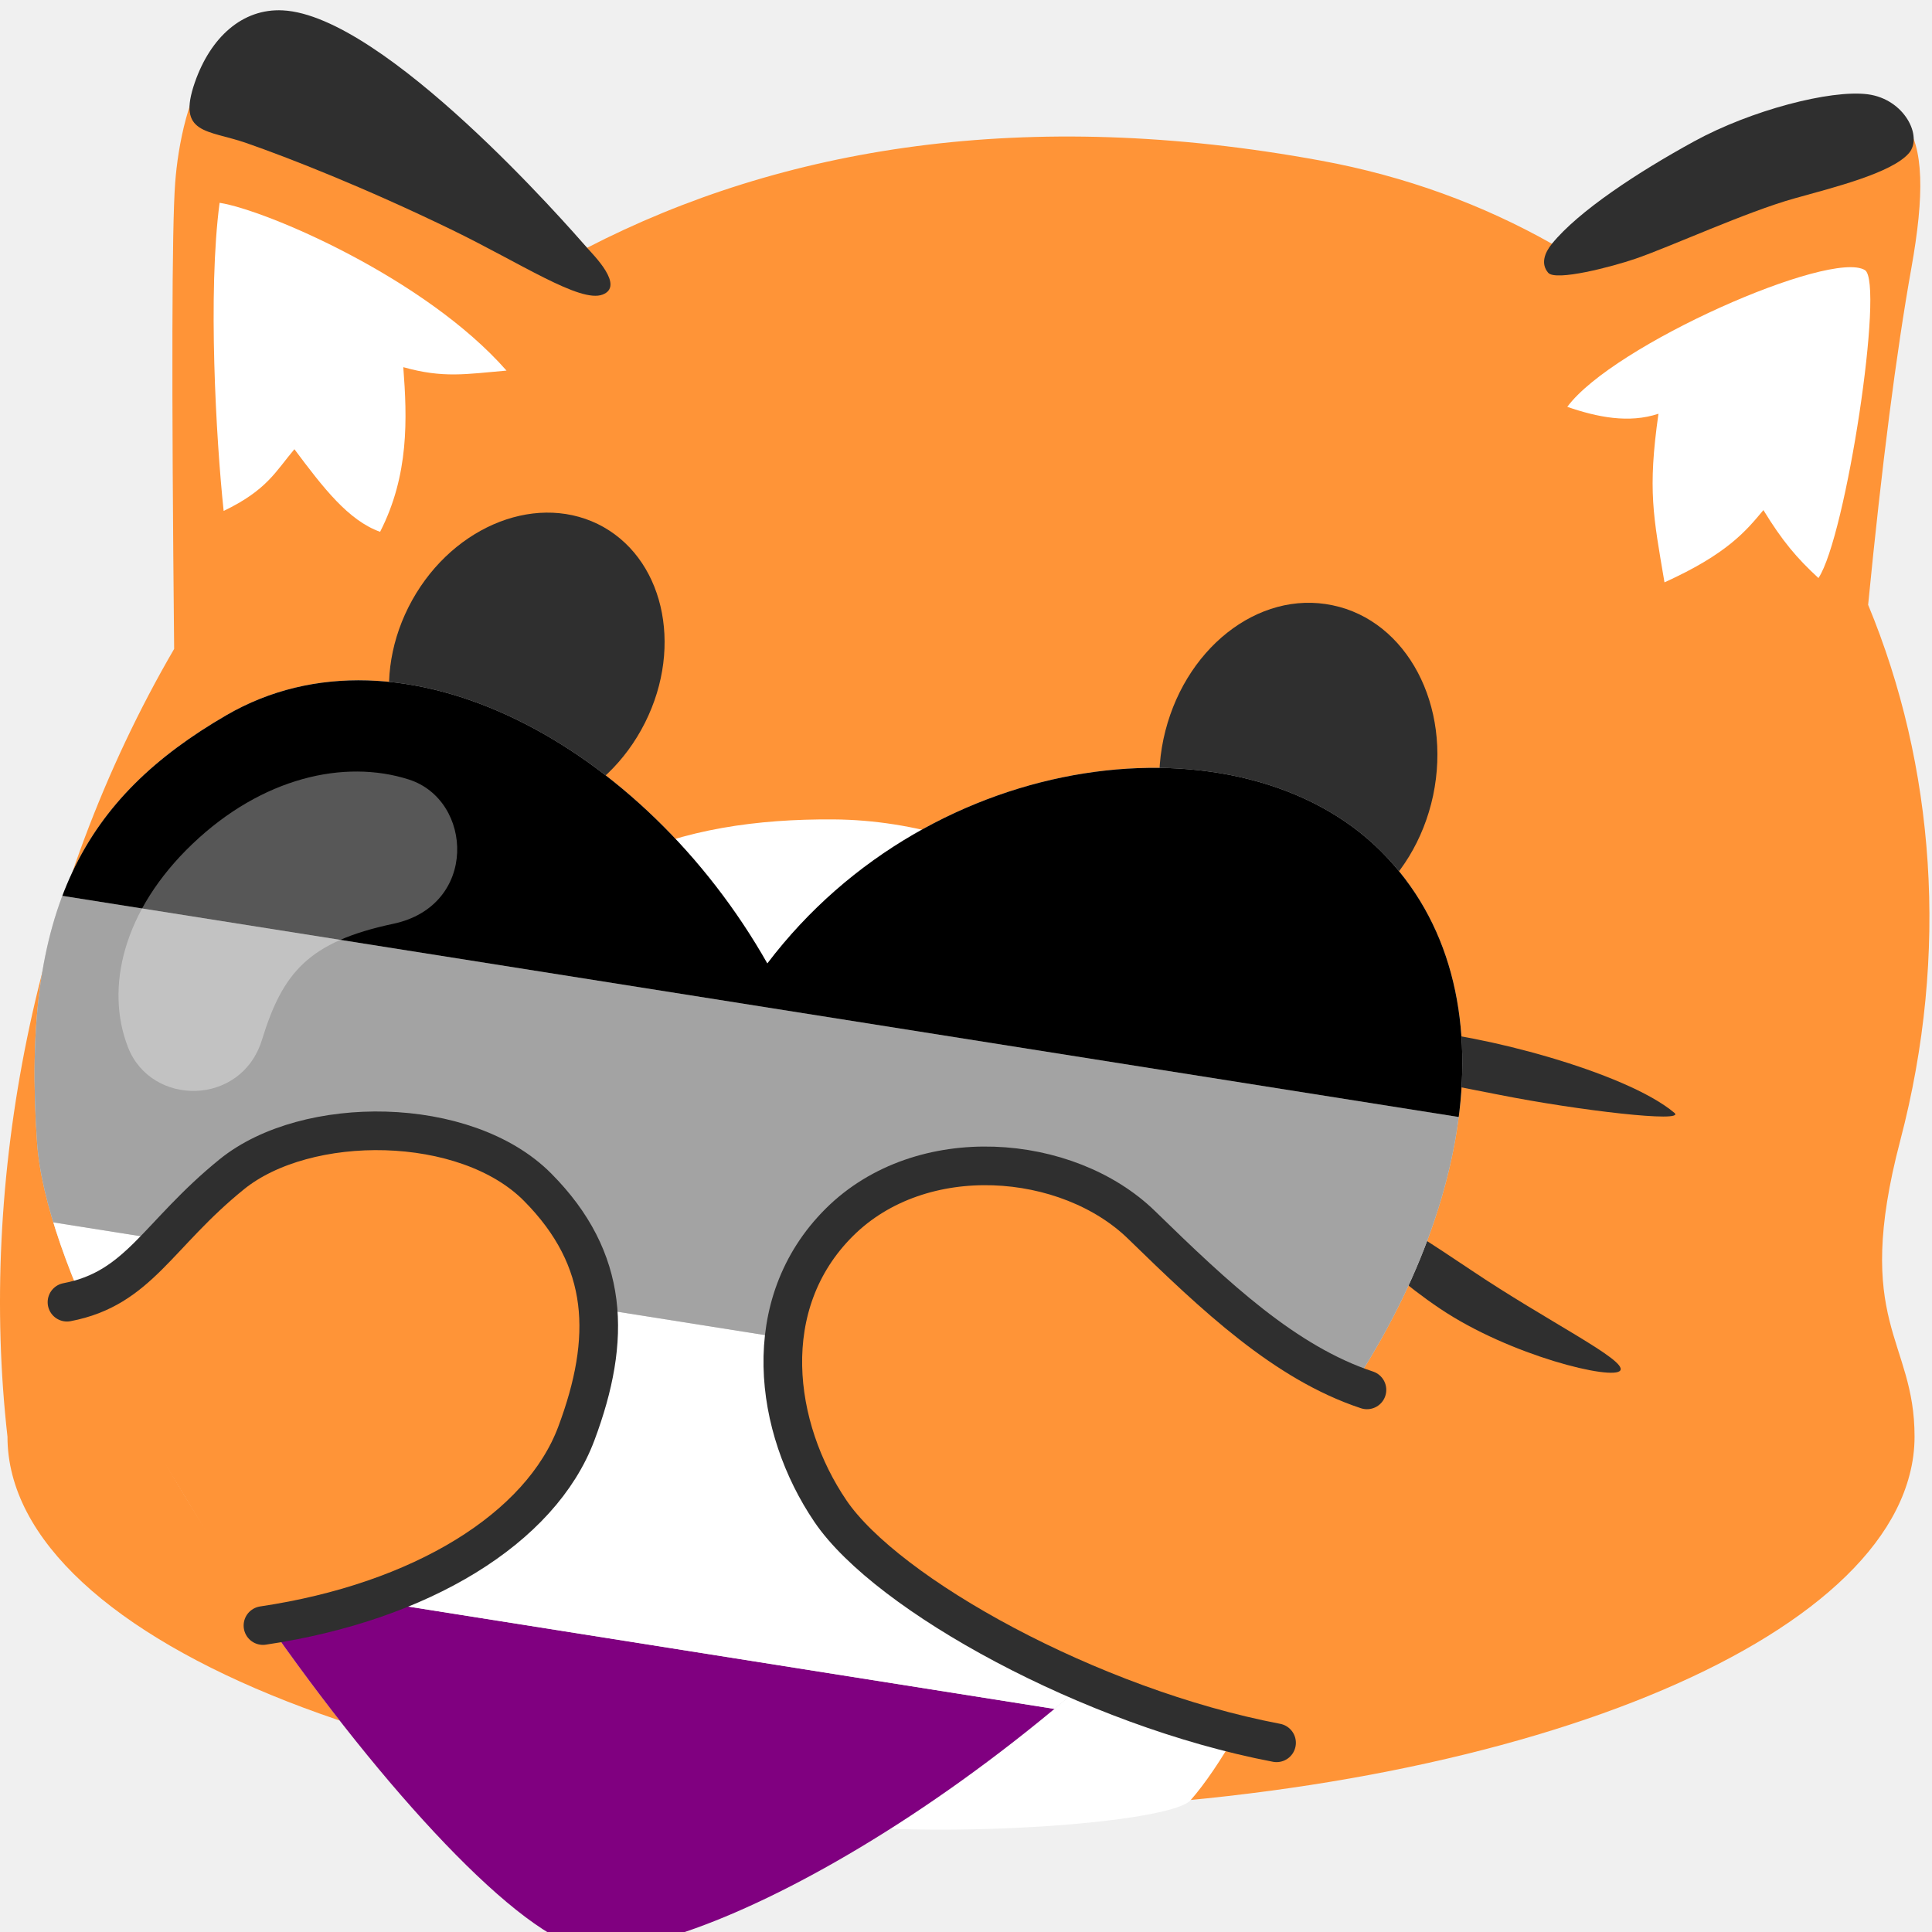
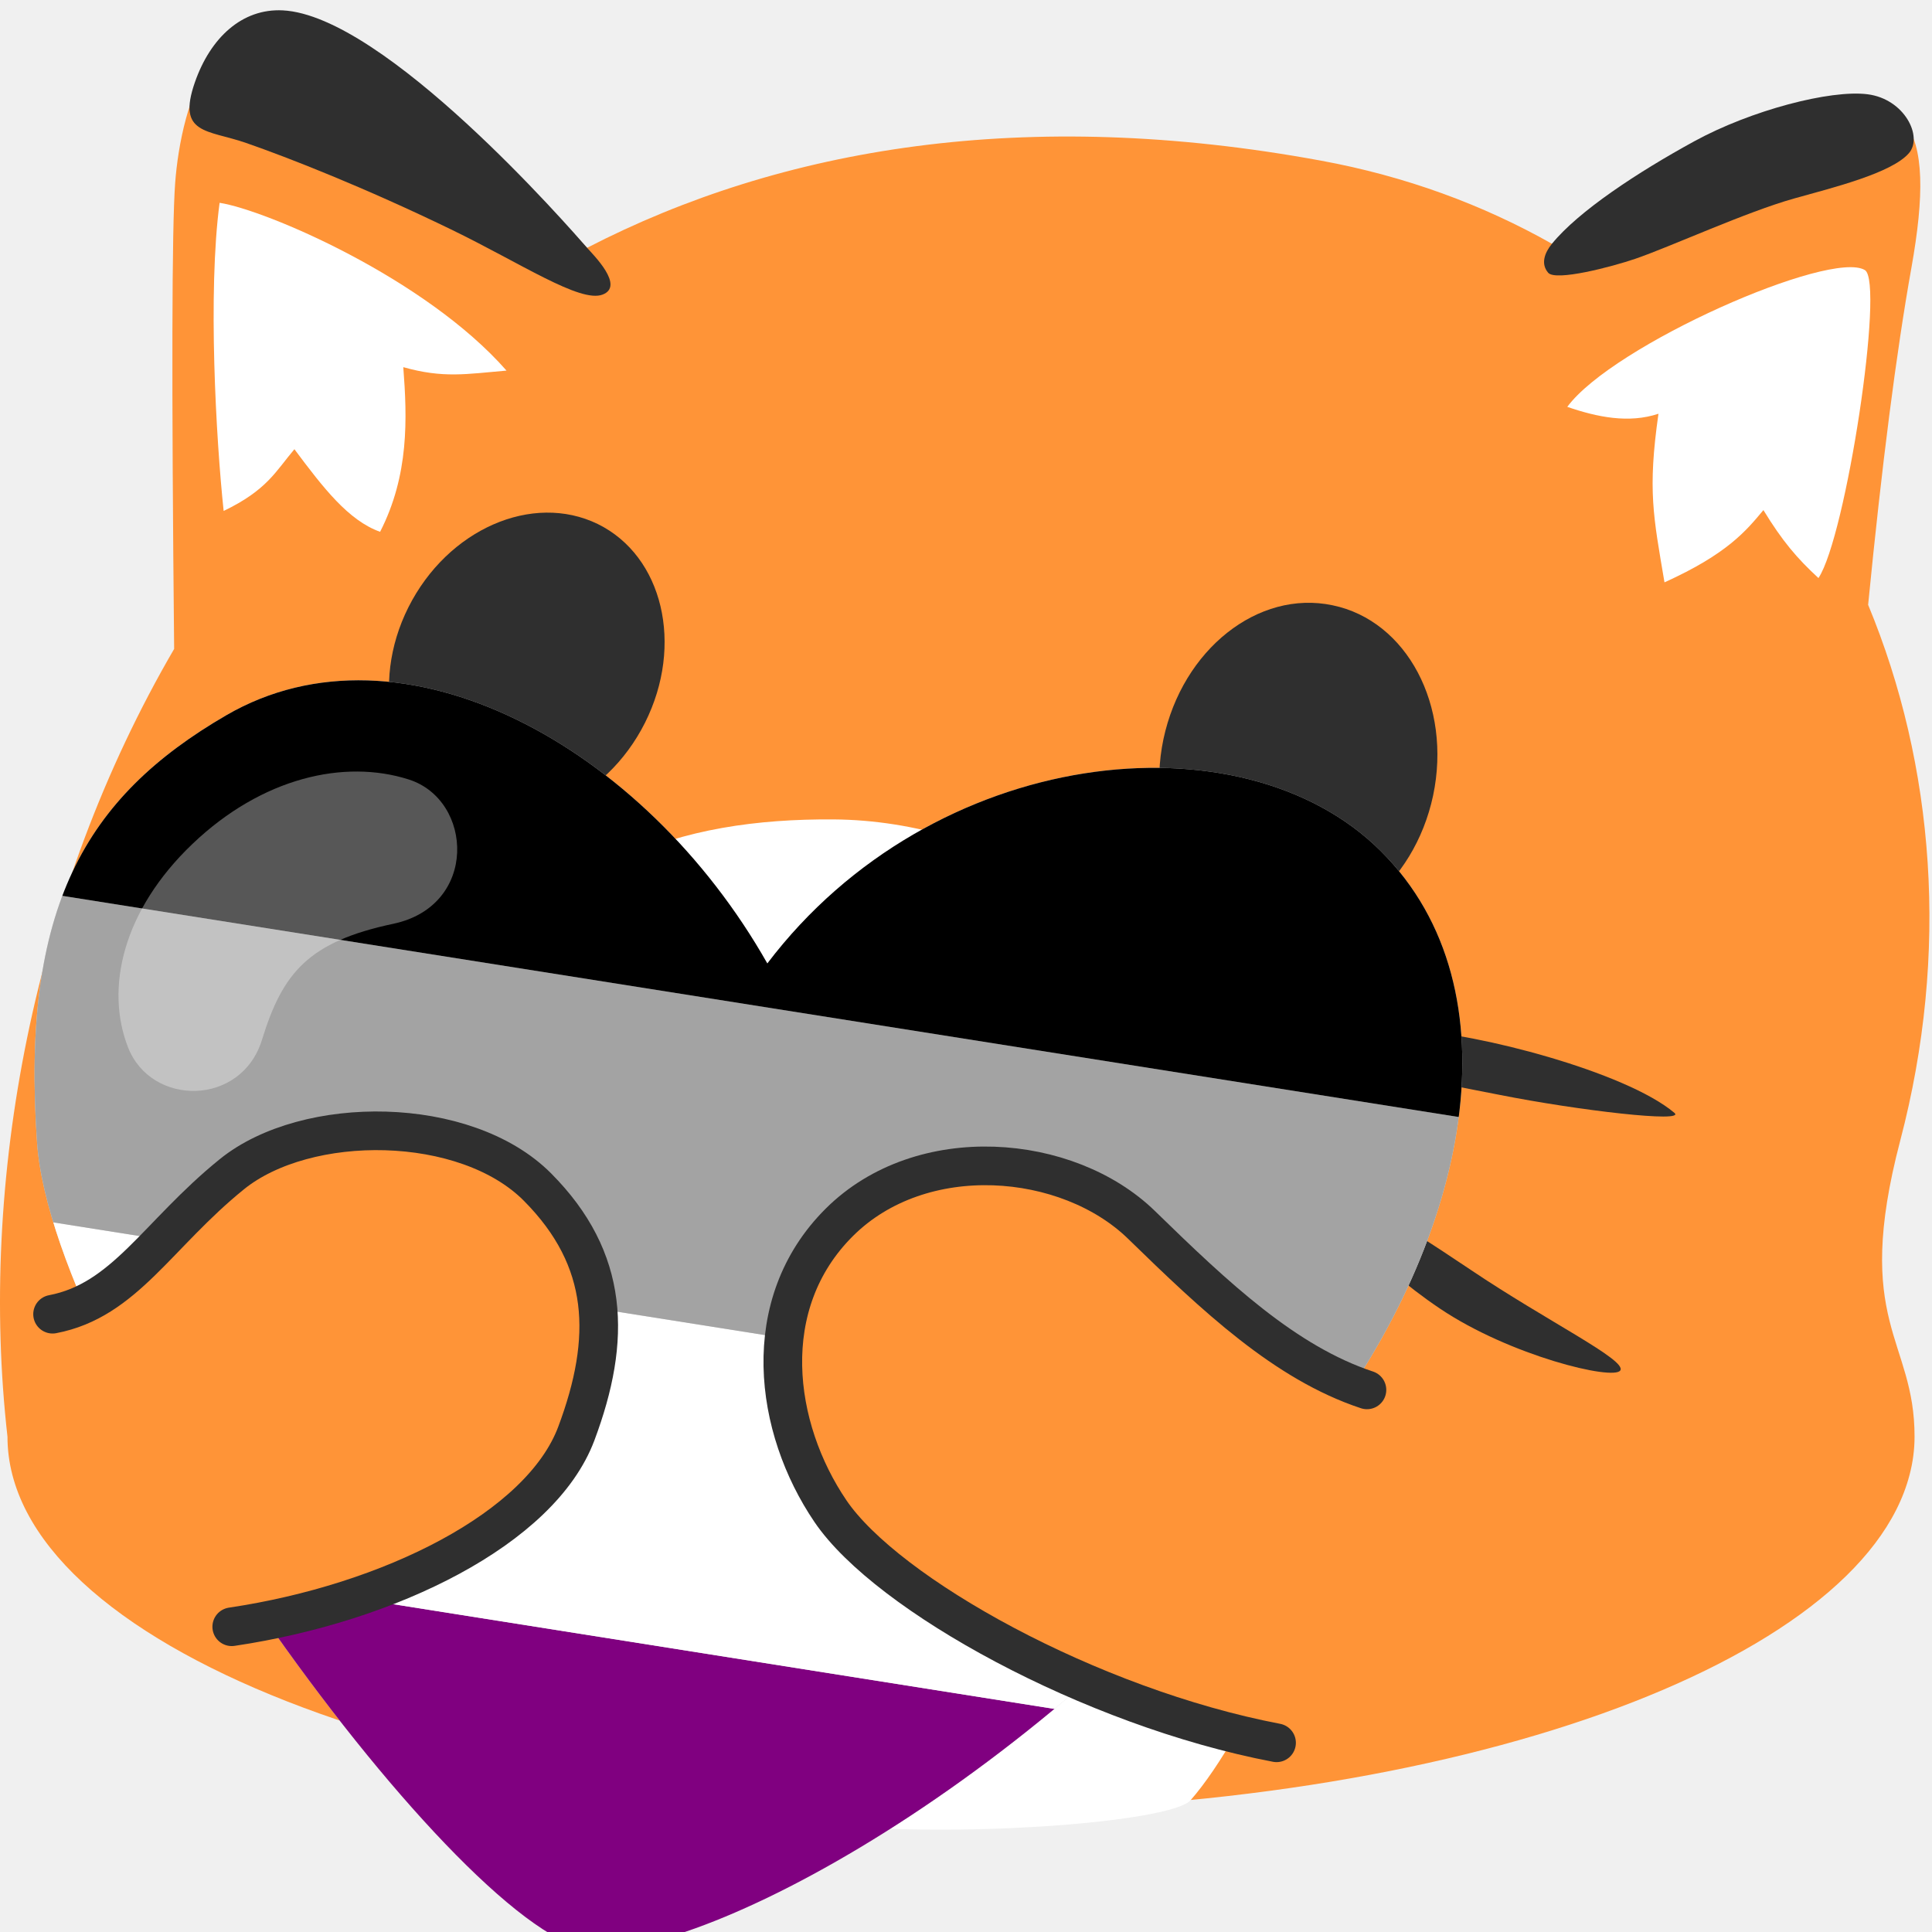
<svg xmlns="http://www.w3.org/2000/svg" width="128px" height="128px" viewBox="0 0 750 750" style="shape-rendering: geometricPrecision">
  <g id="foxcat-asexual-heart">
    <g id="foxcatblob" transform="translate(0,8.508816)" fill="none">
      <g id="Body">
        <path id="body" fill="#ff9437" d="M227.907,87.691 C303.535,48.64 398.331,32.785 512.805,53.856 C545.561,59.865 575.596,70.937 602.463,86.121 C630.355,64.247 659.534,48.037 690,37.491 C742,19.491 752,39.491 742,95.491 C736.144,128.284 730.546,171.877 725.204,226.273 C751.04,288.613 756.818,361.338 737.696,434.165 C718.989,505.308 743.284,511.074 743.226,549.205 C743.226,554.207 742.578,559.15 741.284,564.034 C722.342,637.236 564.748,694.491 373.093,694.491 C168.614,694.491 2.902,629.41 2.902,549.205 C-8.3,450.296 12.857,337.343 67.602,243.405 C66.574,140.127 66.707,79.822 68,62.491 C70.162,33.524 84,-23.509 137,10.491 C169.904,31.599 200.206,57.333 227.907,87.691 Z" />
        <path id="stomach-floof" fill="white" d="m 130.764,508.453 c 14.299,6.367 21.31,11.98 32.57,26.136 -13.297,-33.305 -14.393,-89.969 13.681,-144.854 32.913,-64.345 87.574,-80.551 146.506,-80.15 62.914,0.428 128.613,39.441 152.426,104.493 24.409,66.679 20.551,124.35 -0.489,142.28 21.226,-5.446 25.183,-7.569 38.938,-8.014 2.894,46.543 -29.825,116.329 -52.21,141.991 -6.785,7.779 -78.321,14.257 -134.308,10.153 -55.987,-4.103 -156.123,-20.307 -161.521,-30.73 -27.187,-52.497 -31.142,-104.123 -35.594,-161.305 z" />
        <path id="ear-floof-right" fill="white" d="m 86.821,189.842 c -2.952,-27.83 -6.196,-84.866 -1.572,-119.62 17.738,2.73 79.763,29.115 111.38,65.136 -15.75,1.353 -24.507,3.039 -40.071,-1.336 1.527,19.895 2.275,41.883 -9.003,63.919 -12.299,-4.394 -22.025,-17.019 -33.268,-32.068 -7.346,8.682 -10.584,15.833 -27.467,23.969 z" />
        <path id="ear-floof-left" fill="white" d="m 608.417,149.437 c 17.698,-24.043 102.243,-61.188 115.539,-53.095 7.68,4.675 -7.346,103.518 -18.032,119.546 -8.348,-7.68 -14.025,-14.359 -21.371,-26.38 -6.679,8.014 -14.025,17.03 -38.402,28.05 -4.341,-25.712 -6.578,-35.686 -2.337,-65.45 -11.539,3.824 -23.709,1.336 -35.396,-2.671 z" />
        <path id="ear-contour-right" fill="#2f2f2f" d="m 75.639,23.485 c -7.058,20.313 4.963,18.308 19.906,23.5 16.509,5.736 45.949,17.284 79.498,33.544 27.215,13.19 50.146,28.648 58.873,25.324 8.727,-3.324 -3.66,-15.471 -6.01,-18.162 C 220.881,79.646 149.297,-2.467 109.773,-4.484 94.005,-5.288 81.681,6.097 75.639,23.485 Z" />
        <path id="ear-contour-left" fill="#2f2f2f" d="m 600.991,97.362 c 2.929,3.431 24.868,-2.333 33.884,-5.427 13.65,-4.683 43.157,-18.233 61.621,-23.394 15.205,-4.25 37.864,-9.849 44.556,-17.605 5.516,-6.394 -1.717,-21.053 -16.119,-22.859 -14.402,-1.805 -45.166,6.196 -67.21,18.255 -22.043,12.059 -44.972,27.148 -55.26,39.789 -2.905,3.569 -4.401,7.81 -1.472,11.241 z" />
      </g>
      <g id="eyes" transform="translate(33,190.4912)">
        <path id="left-eye" d="m 523.331,109.834 c -7.4,34.708 -36.728,57.983 -65.513,51.959 -28.989,-6.093 -46.436,-39.157 -39.172,-73.865 7.4,-34.776 36.728,-58.051 65.649,-51.959 28.853,5.956 46.368,38.952 39.036,73.865 z" style="fill:#2f2f2f" />
        <path id="right-eye" d="M 125.552,36.727 C 140.801,6.428 173.708,-7.921 199.056,4.426 224.338,16.839 232.565,51.342 217.382,81.574 202.2,111.806 169.36,126.222 144.012,113.809 118.73,101.395 110.437,66.825 125.552,36.727 Z" style="fill:#2f2f2f" />
      </g>
      <g id="whiskers" transform="translate(33,190.4912)">
        <g transform="translate(0.391648,152.6595)" style="fill:#2f2f2f">
          <path id="Right-bottom-wisker" d="m 483.608,112.341 c 2.536,-3.92 24.188,8.94 54,29 29.812,20.06 60.606,34.972 58,39 -2.606,4.028 -42.805,-5.701 -70,-24 -27.195,-18.299 -44.536,-40.08 -42,-44 z" />
          <path id="Right-top-wisker" d="m 491.608,57.341 c -2,-6 -2,-10 23,-9 25,1 83,16 102,32 4.699,3.957 -37.129,-0.875 -68,-7 -30.871,-6.125 -55,-10 -57,-16 z" />
          <path id="Left-bottom-wisker" d="m 117.608,60.341 c -19,21 -52,36 -84,53 -32,17 -49.439,8.263 -14,-13 35.439,-21.263 84,-43 98,-40 z" />
          <path id="Left-top-wisker" d="M 122.608,0.341 C 69.608,-1.659 15.608,5.341 6.608,16.341 c 0,3.438 103,3 116,0 13,-3 8.636,-15.674 0,-16 z" />
        </g>
      </g>
      <g id="mouth" transform="translate(33,190.4912)">
        <path d="m 196,176 c 13.333,47.333 23,71.333 29,72 6,0.667 26.667,-18 62,-56 27.333,46 43.667,71.333 49,76 5.333,4.667 28,-15.667 68,-61" style="stroke:#2f2f2f;stroke-width:30;stroke-linecap:round;stroke-linejoin:round" />
      </g>
      <g>
        <g transform="translate(13 255)">
          <defs>
            <path d="M523.079 66.934c54.087 54.088 33.802 149.947-23.638 225.507C403 420 266 495 217.379 493.369c-48.621-1.631-209.603-222.173-215.99-313.27C-5 89 20 46 74.858 14.147 142.991-25.411 237 26 284.876 110.508 349 26 468.99 12.847 523.079 66.934z" id="a" />
          </defs>
          <mask id="b" fill="#fff">
            <use href="#a" />
          </mask>
          <use fill="#D8D8D8" href="#a" />
          <g mask="url(#b)">
            <path fill="purple" d="M-182.118 308.275l827.683 131.092-19.672 124.202-827.682-131.092z" />
            <path fill="#FFF" d="M-162.446 184.073l827.683 131.092-19.672 124.202-827.683-131.092z" />
            <path fill="#A3A3A3" d="M-142.774 59.871l827.682 131.092-19.671 124.202-827.683-131.092z" />
            <path fill="#000" d="M-123.103-64.33L704.58 66.761l-19.672 124.201-827.682-131.092z" />
          </g>
        </g>
        <path d="M74.715 319.095c-27.016 25.776-34 56-25 79s44 23 52-3 18-38 51-45 31-48 6-56-56.985-.776-84 25z" fill-opacity=".34" fill="#FFF" />
      </g>
      <g>
-         <path id="right-arm" fill="#ff9437" stroke="#2f2f2f" stroke-width="15" stroke-linecap="round" stroke-linejoin="round" d="m 26,497 c 28,-5.333 35.081,-26.258 64,-49.667 28.919,-23.409 90.773,-23.093 118.676,5.004 27.903,28.098 28.852,58.816 15.051,95.66 -13.801,36.844 -60.285,65.408 -121.648,74.534" />
+         <path id="right-arm" fill="#ff9437" stroke="#2f2f2f" stroke-width="15" stroke-linecap="round" stroke-linejoin="round" d="m 20.407,501.661 c 28,-5.333 40.674,-30.919 69.593,-54.329 28.919,-23.409 90.773,-23.093 118.676,5.004 27.903,28.098 28.852,58.816 15.051,95.66 -13.801,36.844 -72.404,65.874 -133.767,75" />
        <path id="left-arm" fill="#ff9437" stroke="#2f2f2f" stroke-width="15" stroke-linecap="round" stroke-linejoin="round" d="m 530.651,531.043 c -31.778,-10.528 -58.849,-36.117 -87.498,-64.032 -28.649,-27.915 -85.442,-32.761 -117.343,-0.997 -31.901,31.764 -25.384,79.793 -3.422,112.119 21.962,32.326 100.915,76.118 173.169,89.911" />
      </g>
    </g>
  </g>
</svg>
